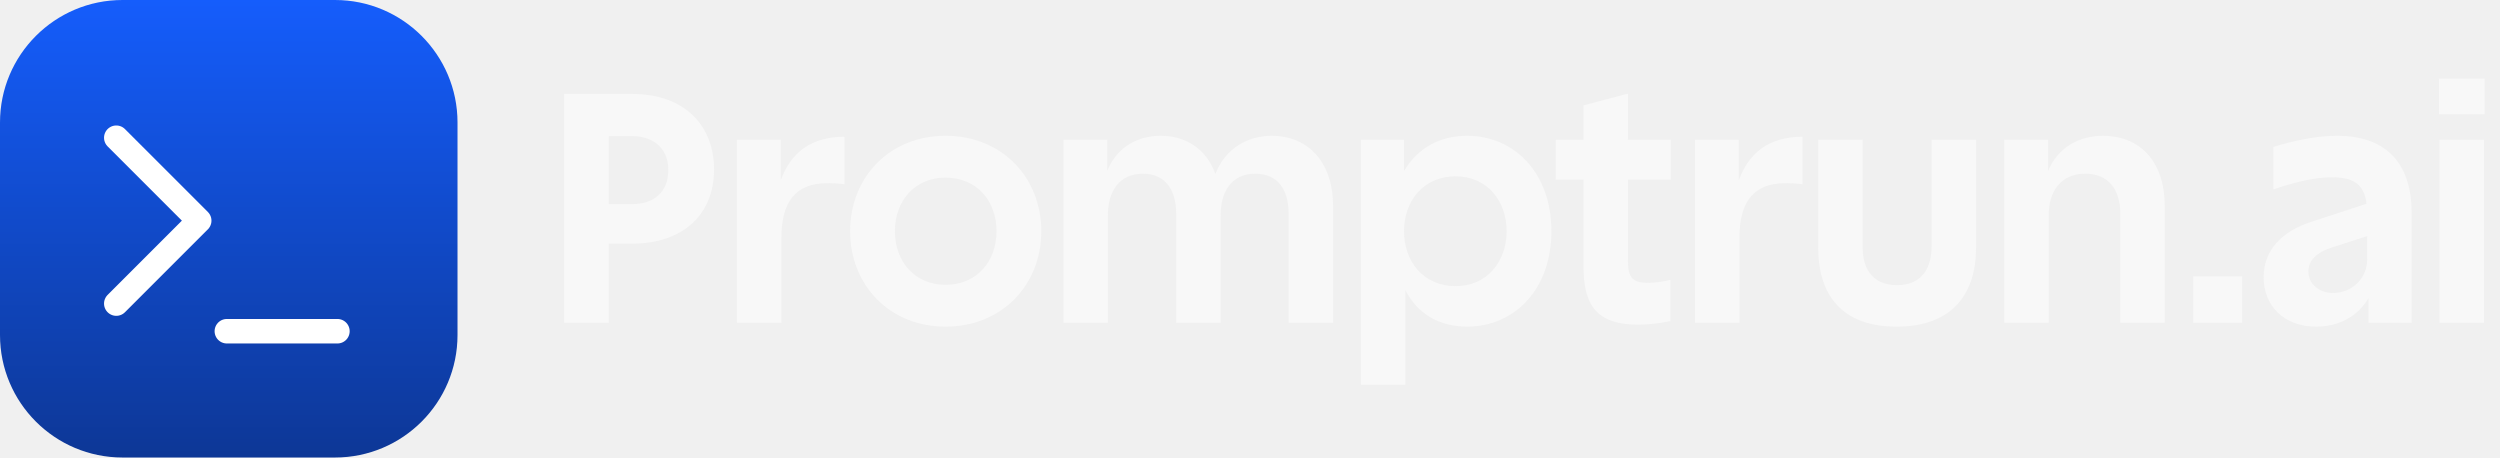
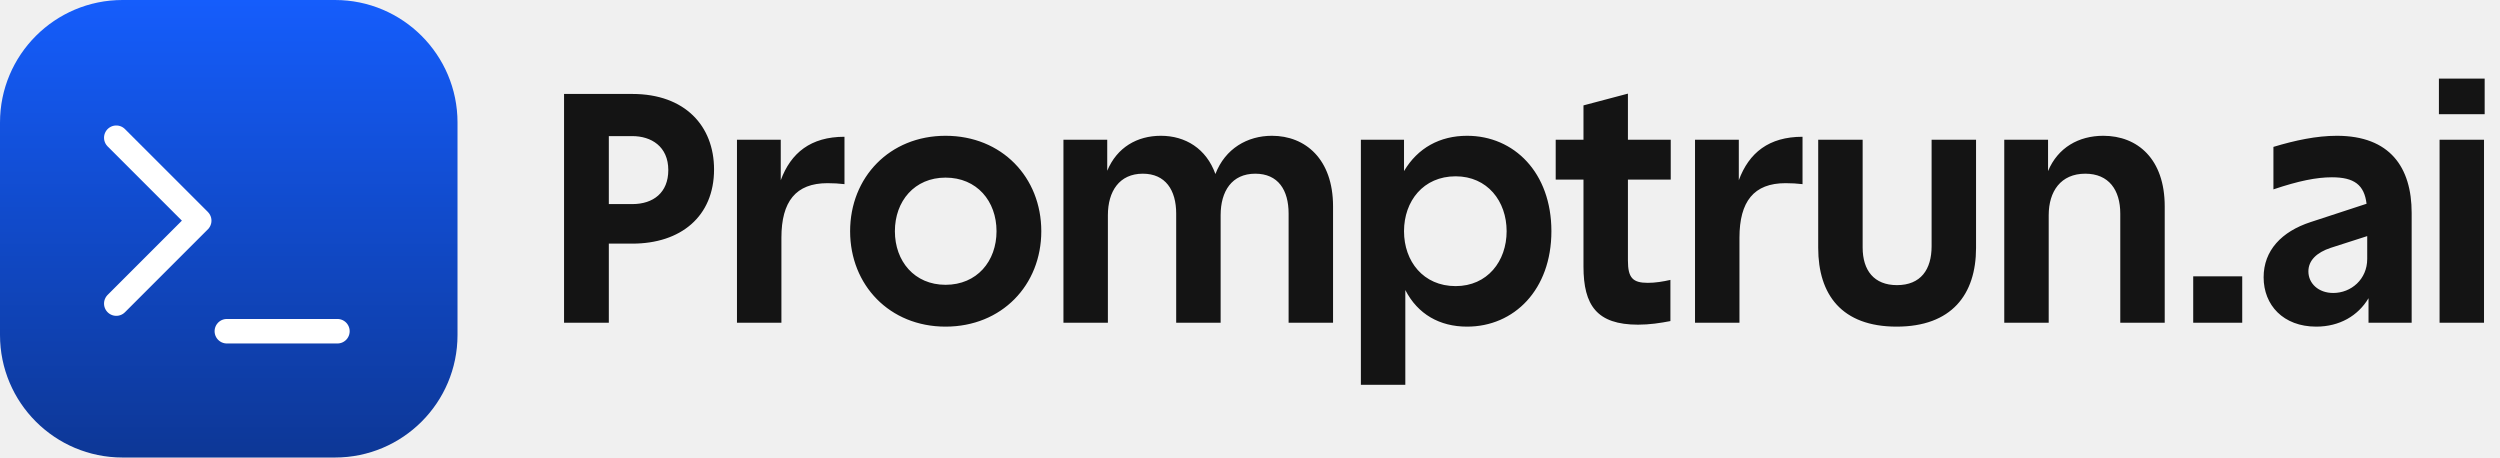
<svg xmlns="http://www.w3.org/2000/svg" width="612" height="112" viewBox="0 0 612 112" fill="none">
-   <path d="M138.08 23H154.8C167.68 23 174.8 30.84 174.8 41.48C174.8 53 166.64 59.64 154.8 59.64H149.04V79H138.08V23ZM149.04 49.96H154.8C159.92 49.96 163.6 47.16 163.6 41.64C163.6 35.8 159.36 33.32 154.8 33.32H149.04V49.96ZM180.409 34.2H191.129V44.12C193.609 37.4 198.489 33.48 206.729 33.48V45.08C205.449 44.92 203.929 44.84 202.569 44.84C194.809 44.84 191.289 49.32 191.289 58.2V79H180.409V34.2ZM231.469 33.24C245.229 33.24 254.909 43.4 254.909 56.6C254.909 69.8 245.229 79.96 231.469 79.96C217.789 79.96 208.109 69.8 208.109 56.6C208.109 43.4 217.789 33.24 231.469 33.24ZM219.069 56.6C219.069 63.96 223.869 69.72 231.469 69.72C239.149 69.72 243.949 63.96 243.949 56.6C243.949 49.24 239.149 43.48 231.469 43.48C223.869 43.48 219.069 49.24 219.069 56.6ZM260.331 34.2H271.051V41.8C273.451 36.04 278.411 33.24 284.171 33.24C290.171 33.24 295.291 36.36 297.531 42.6C299.931 36.36 305.371 33.24 311.371 33.24C319.531 33.24 326.331 38.92 326.331 50.52V79H315.451V52.28C315.451 46.52 312.891 42.52 307.291 42.52C301.531 42.52 298.811 46.84 298.811 52.68V79H287.931V52.28C287.931 46.52 285.291 42.52 279.771 42.52C274.011 42.52 271.211 46.84 271.211 52.68V79H260.331V34.2ZM343.703 56.6C343.703 63.96 348.423 70.04 356.343 70.04C364.103 70.04 368.823 63.96 368.823 56.6C368.823 49.24 364.103 43.16 356.343 43.16C348.423 43.16 343.703 49.24 343.703 56.6ZM333.143 94.2V34.2H343.703V41.88C347.063 36.2 352.503 33.24 359.143 33.24C370.663 33.24 379.783 42.28 379.783 56.6C379.783 70.92 370.663 79.96 359.143 79.96C352.423 79.96 347.063 76.92 344.023 71V94.2H333.143ZM400.996 79.48C390.916 79.48 387.636 74.76 387.636 65.24V43.96H380.836V34.2H387.636V25.8L398.516 22.92V34.2H408.996V43.96H398.516V63.8C398.516 68.04 399.716 69.24 403.396 69.24C405.236 69.24 407.156 68.92 408.916 68.52V78.6C406.436 79.08 403.796 79.48 400.996 79.48ZM414.94 34.2H425.66V44.12C428.14 37.4 433.02 33.48 441.26 33.48V45.08C439.98 44.92 438.46 44.84 437.1 44.84C429.34 44.84 425.82 49.32 425.82 58.2V79H414.94V34.2ZM464.296 79.96C450.856 79.96 445.096 72.12 445.096 60.68V34.2H455.976V60.6C455.976 66.2 458.776 69.8 464.376 69.8C470.216 69.8 472.856 65.96 472.856 60.28V34.2H483.736V60.68C483.736 72.12 477.736 79.96 464.296 79.96ZM490.643 34.2H501.363V41.88C503.763 36.12 508.883 33.24 514.883 33.24C523.283 33.24 529.923 38.92 529.923 50.52V79H519.043V52.28C519.043 46.52 516.243 42.52 510.483 42.52C504.483 42.52 501.523 46.84 501.523 52.68V79H490.643V34.2ZM536.897 67.64H548.897V79H536.897V67.64ZM554.134 67.88C554.134 61.32 558.534 56.68 565.654 54.36L579.334 49.88C578.774 45.24 576.294 43.4 570.854 43.4C567.094 43.4 562.694 44.28 556.534 46.36V35.96C561.814 34.36 567.094 33.24 572.054 33.24C585.094 33.24 590.374 41 590.374 52.12V79H579.814V73C577.254 77.32 572.694 79.96 567.014 79.96C558.934 79.96 554.134 74.68 554.134 67.88ZM565.094 66.44C565.094 69.4 567.574 71.72 571.174 71.72C575.574 71.72 579.494 68.36 579.494 63.4V57.8L570.534 60.68C567.174 61.8 565.094 63.72 565.094 66.44ZM597.206 34.2H608.086V79H597.206V34.2ZM597.046 27.96V19.24H608.246V27.96H597.046Z" fill="#F8F8F8" />
-   <rect width="112" height="112" rx="30" fill="url(#paint0_linear_942_8)" />
+   <path d="M138.08 23H154.8C167.68 23 174.8 30.84 174.8 41.48C174.8 53 166.64 59.64 154.8 59.64H149.04V79H138.08V23ZM149.04 49.96H154.8C159.92 49.96 163.6 47.16 163.6 41.64C163.6 35.8 159.36 33.32 154.8 33.32H149.04V49.96ZM180.409 34.2H191.129V44.12C193.609 37.4 198.489 33.48 206.729 33.48V45.08C205.449 44.92 203.929 44.84 202.569 44.84C194.809 44.84 191.289 49.32 191.289 58.2V79H180.409V34.2ZM231.469 33.24C245.229 33.24 254.909 43.4 254.909 56.6C254.909 69.8 245.229 79.96 231.469 79.96C217.789 79.96 208.109 69.8 208.109 56.6C208.109 43.4 217.789 33.24 231.469 33.24ZM219.069 56.6C219.069 63.96 223.869 69.72 231.469 69.72C239.149 69.72 243.949 63.96 243.949 56.6C243.949 49.24 239.149 43.48 231.469 43.48C223.869 43.48 219.069 49.24 219.069 56.6ZM260.331 34.2H271.051V41.8C273.451 36.04 278.411 33.24 284.171 33.24C290.171 33.24 295.291 36.36 297.531 42.6C299.931 36.36 305.371 33.24 311.371 33.24C319.531 33.24 326.331 38.92 326.331 50.52V79H315.451V52.28C315.451 46.52 312.891 42.52 307.291 42.52C301.531 42.52 298.811 46.84 298.811 52.68V79H287.931V52.28C287.931 46.52 285.291 42.52 279.771 42.52C274.011 42.52 271.211 46.84 271.211 52.68V79H260.331V34.2ZM343.703 56.6C343.703 63.96 348.423 70.04 356.343 70.04C364.103 70.04 368.823 63.96 368.823 56.6C368.823 49.24 364.103 43.16 356.343 43.16C348.423 43.16 343.703 49.24 343.703 56.6ZM333.143 94.2V34.2H343.703V41.88C347.063 36.2 352.503 33.24 359.143 33.24C370.663 33.24 379.783 42.28 379.783 56.6C379.783 70.92 370.663 79.96 359.143 79.96C352.423 79.96 347.063 76.92 344.023 71V94.2H333.143ZM400.996 79.48C390.916 79.48 387.636 74.76 387.636 65.24V43.96H380.836V34.2H387.636V25.8L398.516 22.92V34.2H408.996V43.96H398.516V63.8C398.516 68.04 399.716 69.24 403.396 69.24C405.236 69.24 407.156 68.92 408.916 68.52V78.6C406.436 79.08 403.796 79.48 400.996 79.48ZM414.94 34.2H425.66V44.12C428.14 37.4 433.02 33.48 441.26 33.48V45.08C439.98 44.92 438.46 44.84 437.1 44.84C429.34 44.84 425.82 49.32 425.82 58.2V79H414.94V34.2ZM464.296 79.96C450.856 79.96 445.096 72.12 445.096 60.68V34.2H455.976V60.6C455.976 66.2 458.776 69.8 464.376 69.8C470.216 69.8 472.856 65.96 472.856 60.28V34.2H483.736V60.68C483.736 72.12 477.736 79.96 464.296 79.96ZM490.643 34.2H501.363V41.88C503.763 36.12 508.883 33.24 514.883 33.24C523.283 33.24 529.923 38.92 529.923 50.52V79H519.043V52.28C519.043 46.52 516.243 42.52 510.483 42.52C504.483 42.52 501.523 46.84 501.523 52.68V79H490.643V34.2ZM536.897 67.64H548.897V79H536.897V67.64ZM554.134 67.88C554.134 61.32 558.534 56.68 565.654 54.36L579.334 49.88C578.774 45.24 576.294 43.4 570.854 43.4C567.094 43.4 562.694 44.28 556.534 46.36V35.96C561.814 34.36 567.094 33.24 572.054 33.24C585.094 33.24 590.374 41 590.374 52.12V79H579.814V73C577.254 77.32 572.694 79.96 567.014 79.96C558.934 79.96 554.134 74.68 554.134 67.88ZM565.094 66.44C565.094 69.4 567.574 71.72 571.174 71.72C575.574 71.72 579.494 68.36 579.494 63.4V57.8L570.534 60.68C567.174 61.8 565.094 63.72 565.094 66.44ZM597.206 34.2H608.086V79H597.206V34.2ZM597.046 27.96V19.24H608.246V27.96H597.046Z" fill="#141414" />
+   <rect width="112" height="112" rx="30" fill="url(#paint0_linear_942_9)" />
  <path d="M28.467 74.316L48.767 54.016L28.467 33.716" stroke="white" stroke-width="6" stroke-linecap="round" stroke-linejoin="round" />
  <path d="M55.533 81.083H82.6" stroke="white" stroke-width="6" stroke-linecap="round" stroke-linejoin="round" />
  <defs>
-     <linearGradient id="paint0_linear_942_8" x1="56" y1="0" x2="56" y2="112" gradientUnits="userSpaceOnUse">
+     <linearGradient id="paint0_linear_942_9" x1="56" y1="0" x2="56" y2="112" gradientUnits="userSpaceOnUse">
      <stop stop-color="#155DFC" />
      <stop offset="0.466" stop-color="#114BCC" />
      <stop offset="1" stop-color="#0D3796" />
    </linearGradient>
  </defs>
</svg>
